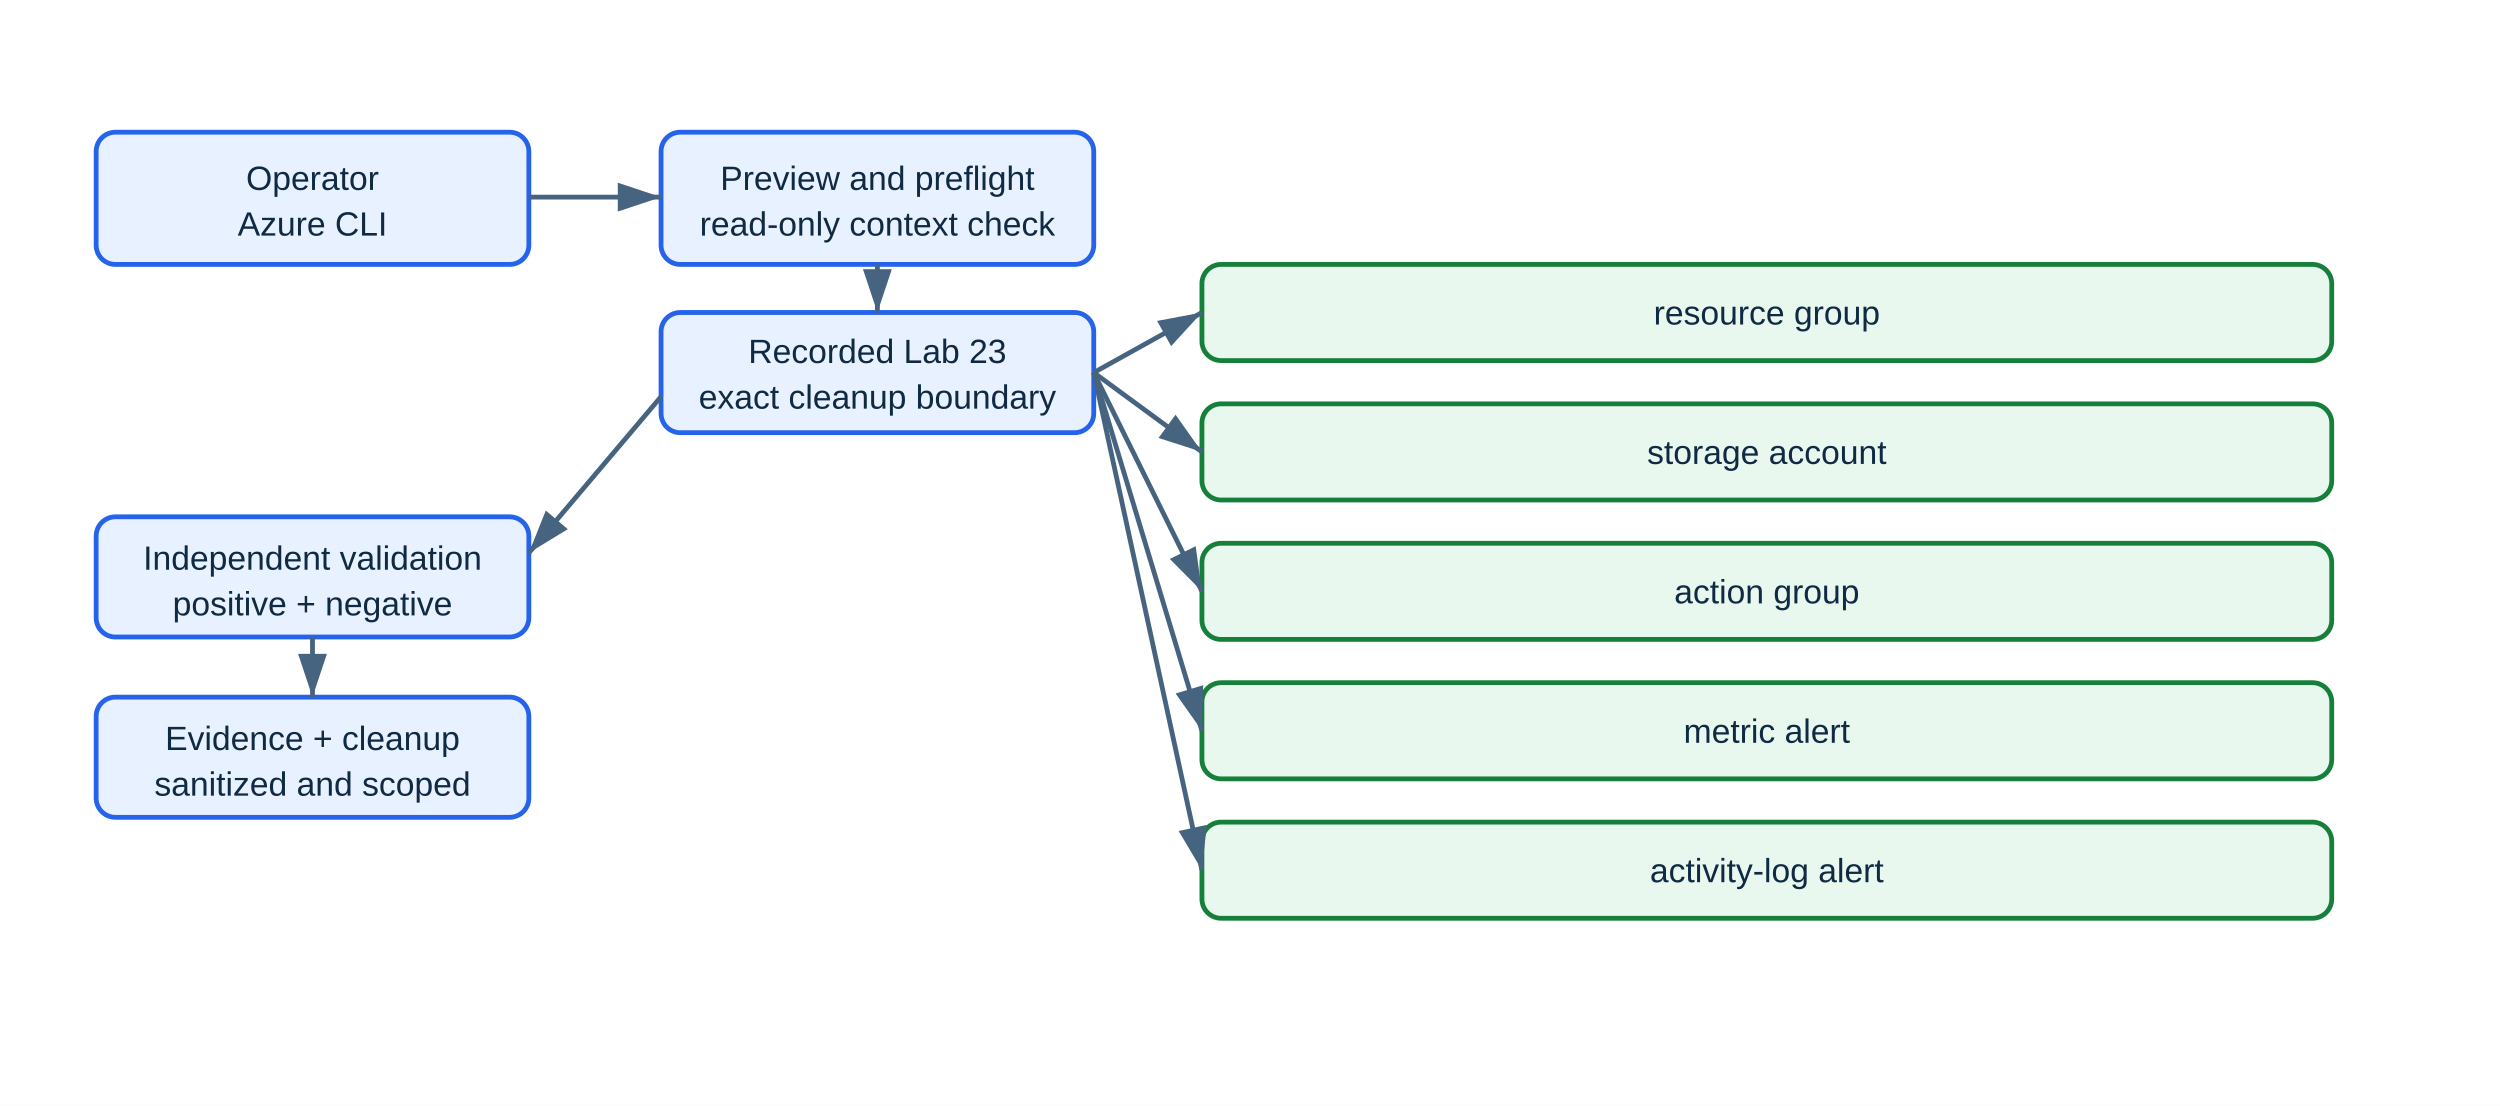
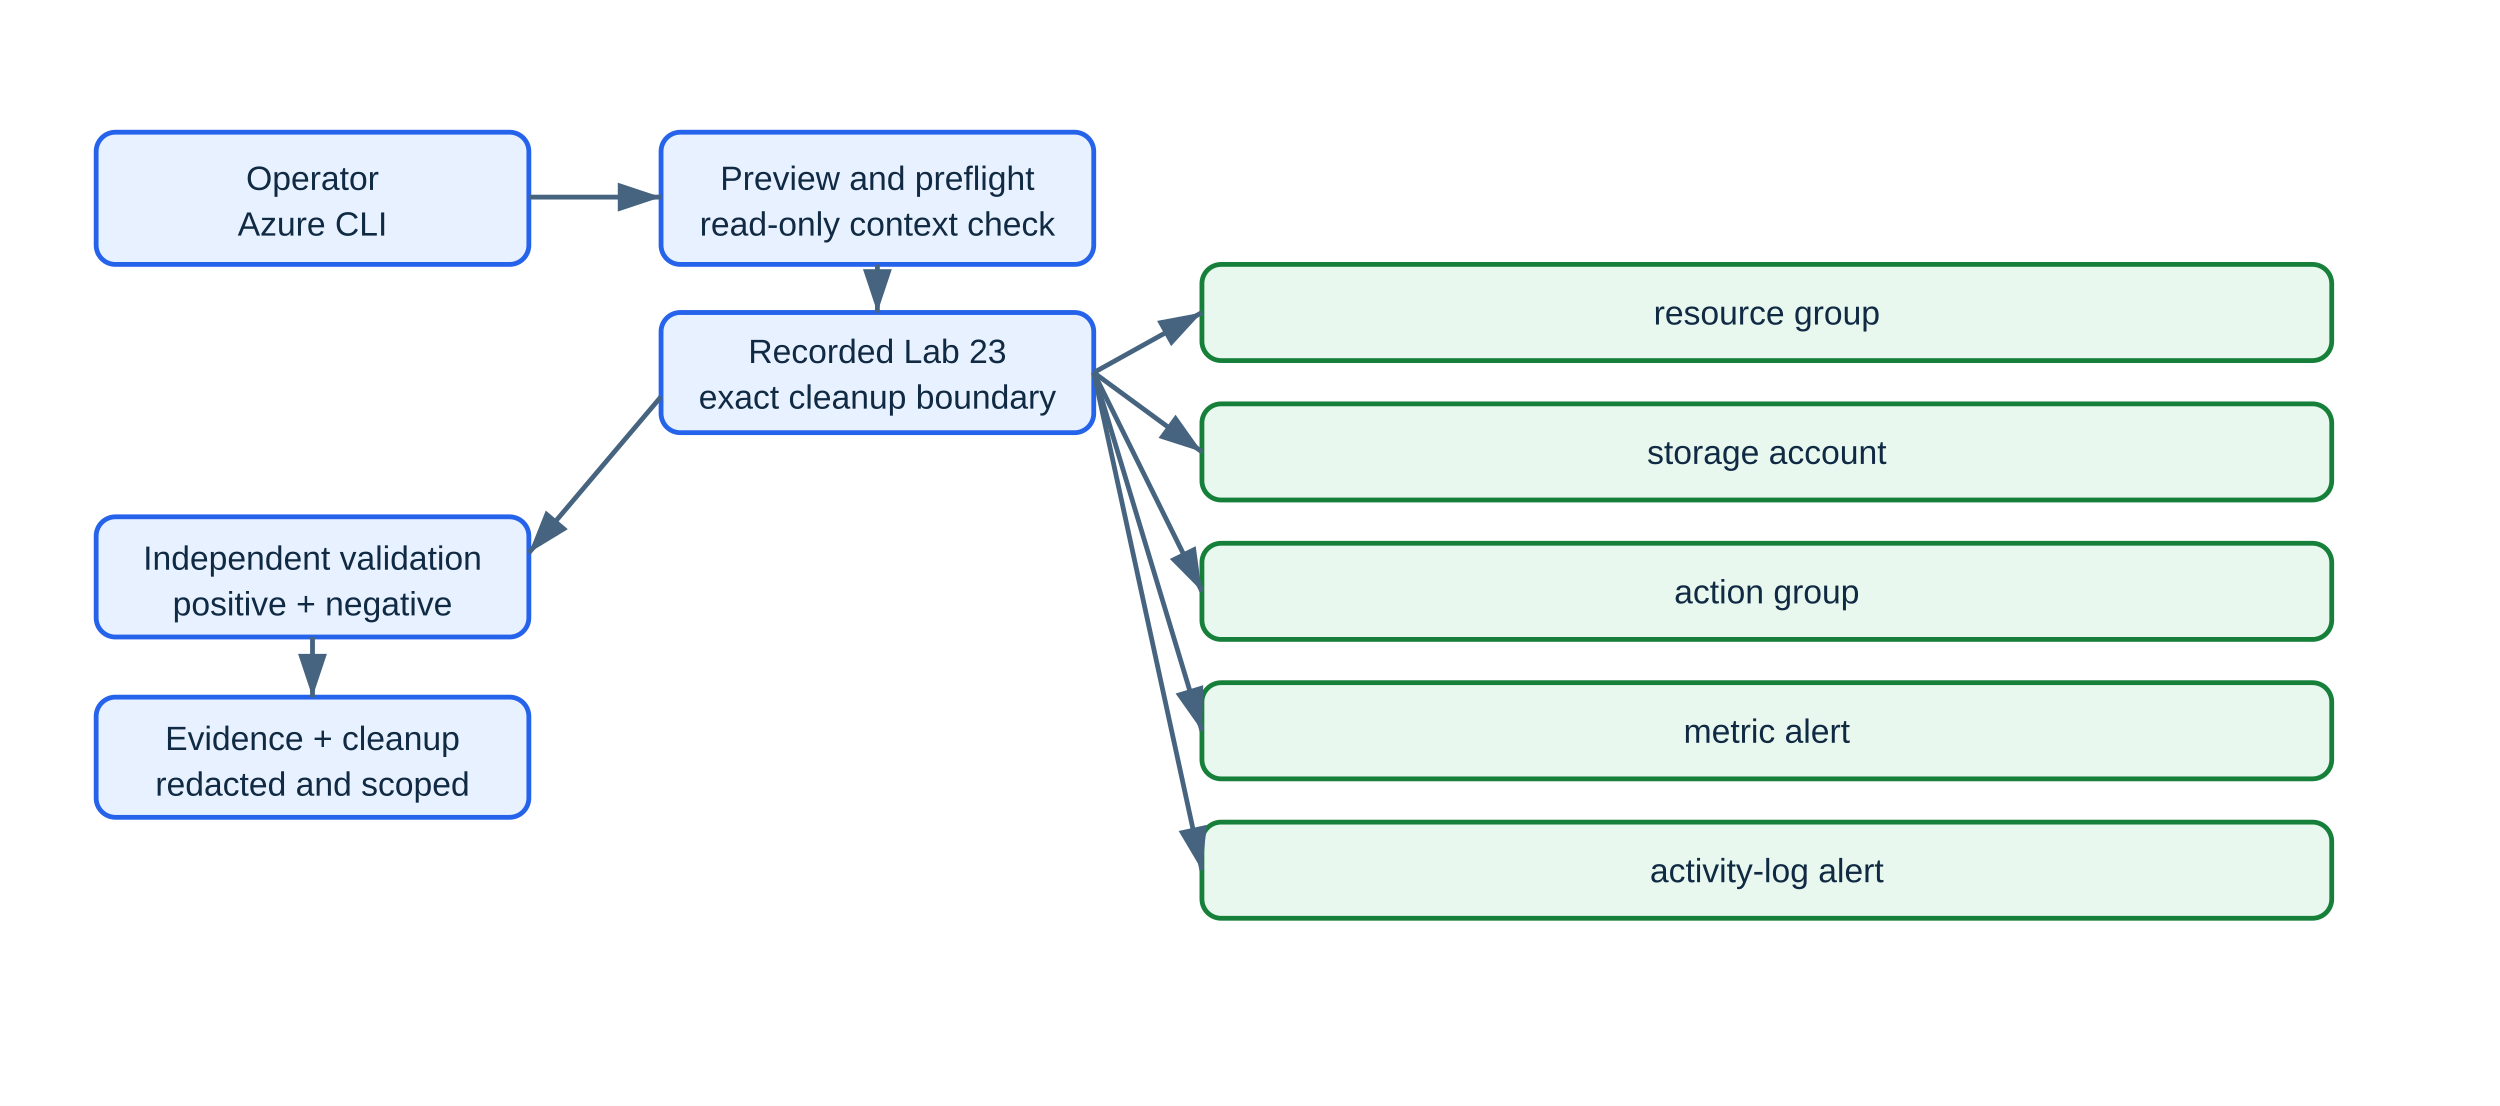
<svg xmlns="http://www.w3.org/2000/svg" width="1040" height="460" viewBox="0 0 1040 460" role="img" aria-labelledby="title desc">
  <defs>
    <marker id="arrow" markerWidth="10" markerHeight="10" refX="9" refY="3" orient="auto">
      <path d="M0,0 L0,6 L9,3 z" fill="#46647f" />
    </marker>
  </defs>
  <style>text{font-family:Segoe UI,Arial,sans-serif;font-size:14px;fill:#102a43} .control{fill:#e8f1ff;stroke:#2563eb;stroke-width:2} .resource{fill:#e9f8ef;stroke:#16803a;stroke-width:2} .arrow{fill:none;stroke:#46647f;stroke-width:2;marker-end:url(#arrow)}</style>
  <rect width="100%" height="100%" fill="#ffffff" />
  <rect x="40" y="55" width="180" height="55" rx="8" class="control" />
  <text x="130" y="79" text-anchor="middle">Operator</text>
  <text x="130" y="98" text-anchor="middle">Azure CLI</text>
  <rect x="275" y="55" width="180" height="55" rx="8" class="control" />
  <text x="365" y="79" text-anchor="middle">Preview and preflight</text>
  <text x="365" y="98" text-anchor="middle">read-only context check</text>
  <path d="M220 82 L275 82" class="arrow" />
  <rect x="275" y="130" width="180" height="50" rx="8" class="control" />
  <text x="365" y="151" text-anchor="middle">Recorded Lab 23</text>
  <text x="365" y="170" text-anchor="middle">exact cleanup boundary</text>
  <path d="M365 110 L365 130" class="arrow" />
  <rect x="500" y="110" width="470" height="40" rx="8" class="resource" />
  <text x="735" y="135" text-anchor="middle">resource group</text>
  <rect x="500" y="168" width="470" height="40" rx="8" class="resource" />
  <text x="735" y="193" text-anchor="middle">storage account</text>
  <rect x="500" y="226" width="470" height="40" rx="8" class="resource" />
  <text x="735" y="251" text-anchor="middle">action group</text>
  <rect x="500" y="284" width="470" height="40" rx="8" class="resource" />
  <text x="735" y="309" text-anchor="middle">metric alert</text>
  <rect x="500" y="342" width="470" height="40" rx="8" class="resource" />
  <text x="735" y="367" text-anchor="middle">activity-log alert</text>
  <path d="M 455 155 L 500 130" class="arrow" />
  <path d="M 455 155 L 500 188" class="arrow" />
  <path d="M 455 155 L 500 246" class="arrow" />
  <path d="M 455 155 L 500 304" class="arrow" />
  <path d="M 455 155 L 500 362" class="arrow" />
  <rect x="40" y="215" width="180" height="50" rx="8" class="control" />
  <text x="130" y="237" text-anchor="middle">Independent validation</text>
  <text x="130" y="256" text-anchor="middle">positive + negative</text>
  <path d="M275 165 L220 230" class="arrow" />
  <rect x="40" y="290" width="180" height="50" rx="8" class="control" />
  <text x="130" y="312" text-anchor="middle">Evidence + cleanup</text>
-   <text x="130" y="331" text-anchor="middle">sanitized and scoped</text>
+   <text x="130" y="331" text-anchor="middle">redacted and scoped</text>
  <path d="M130 265 L130 290" class="arrow" />
</svg>
